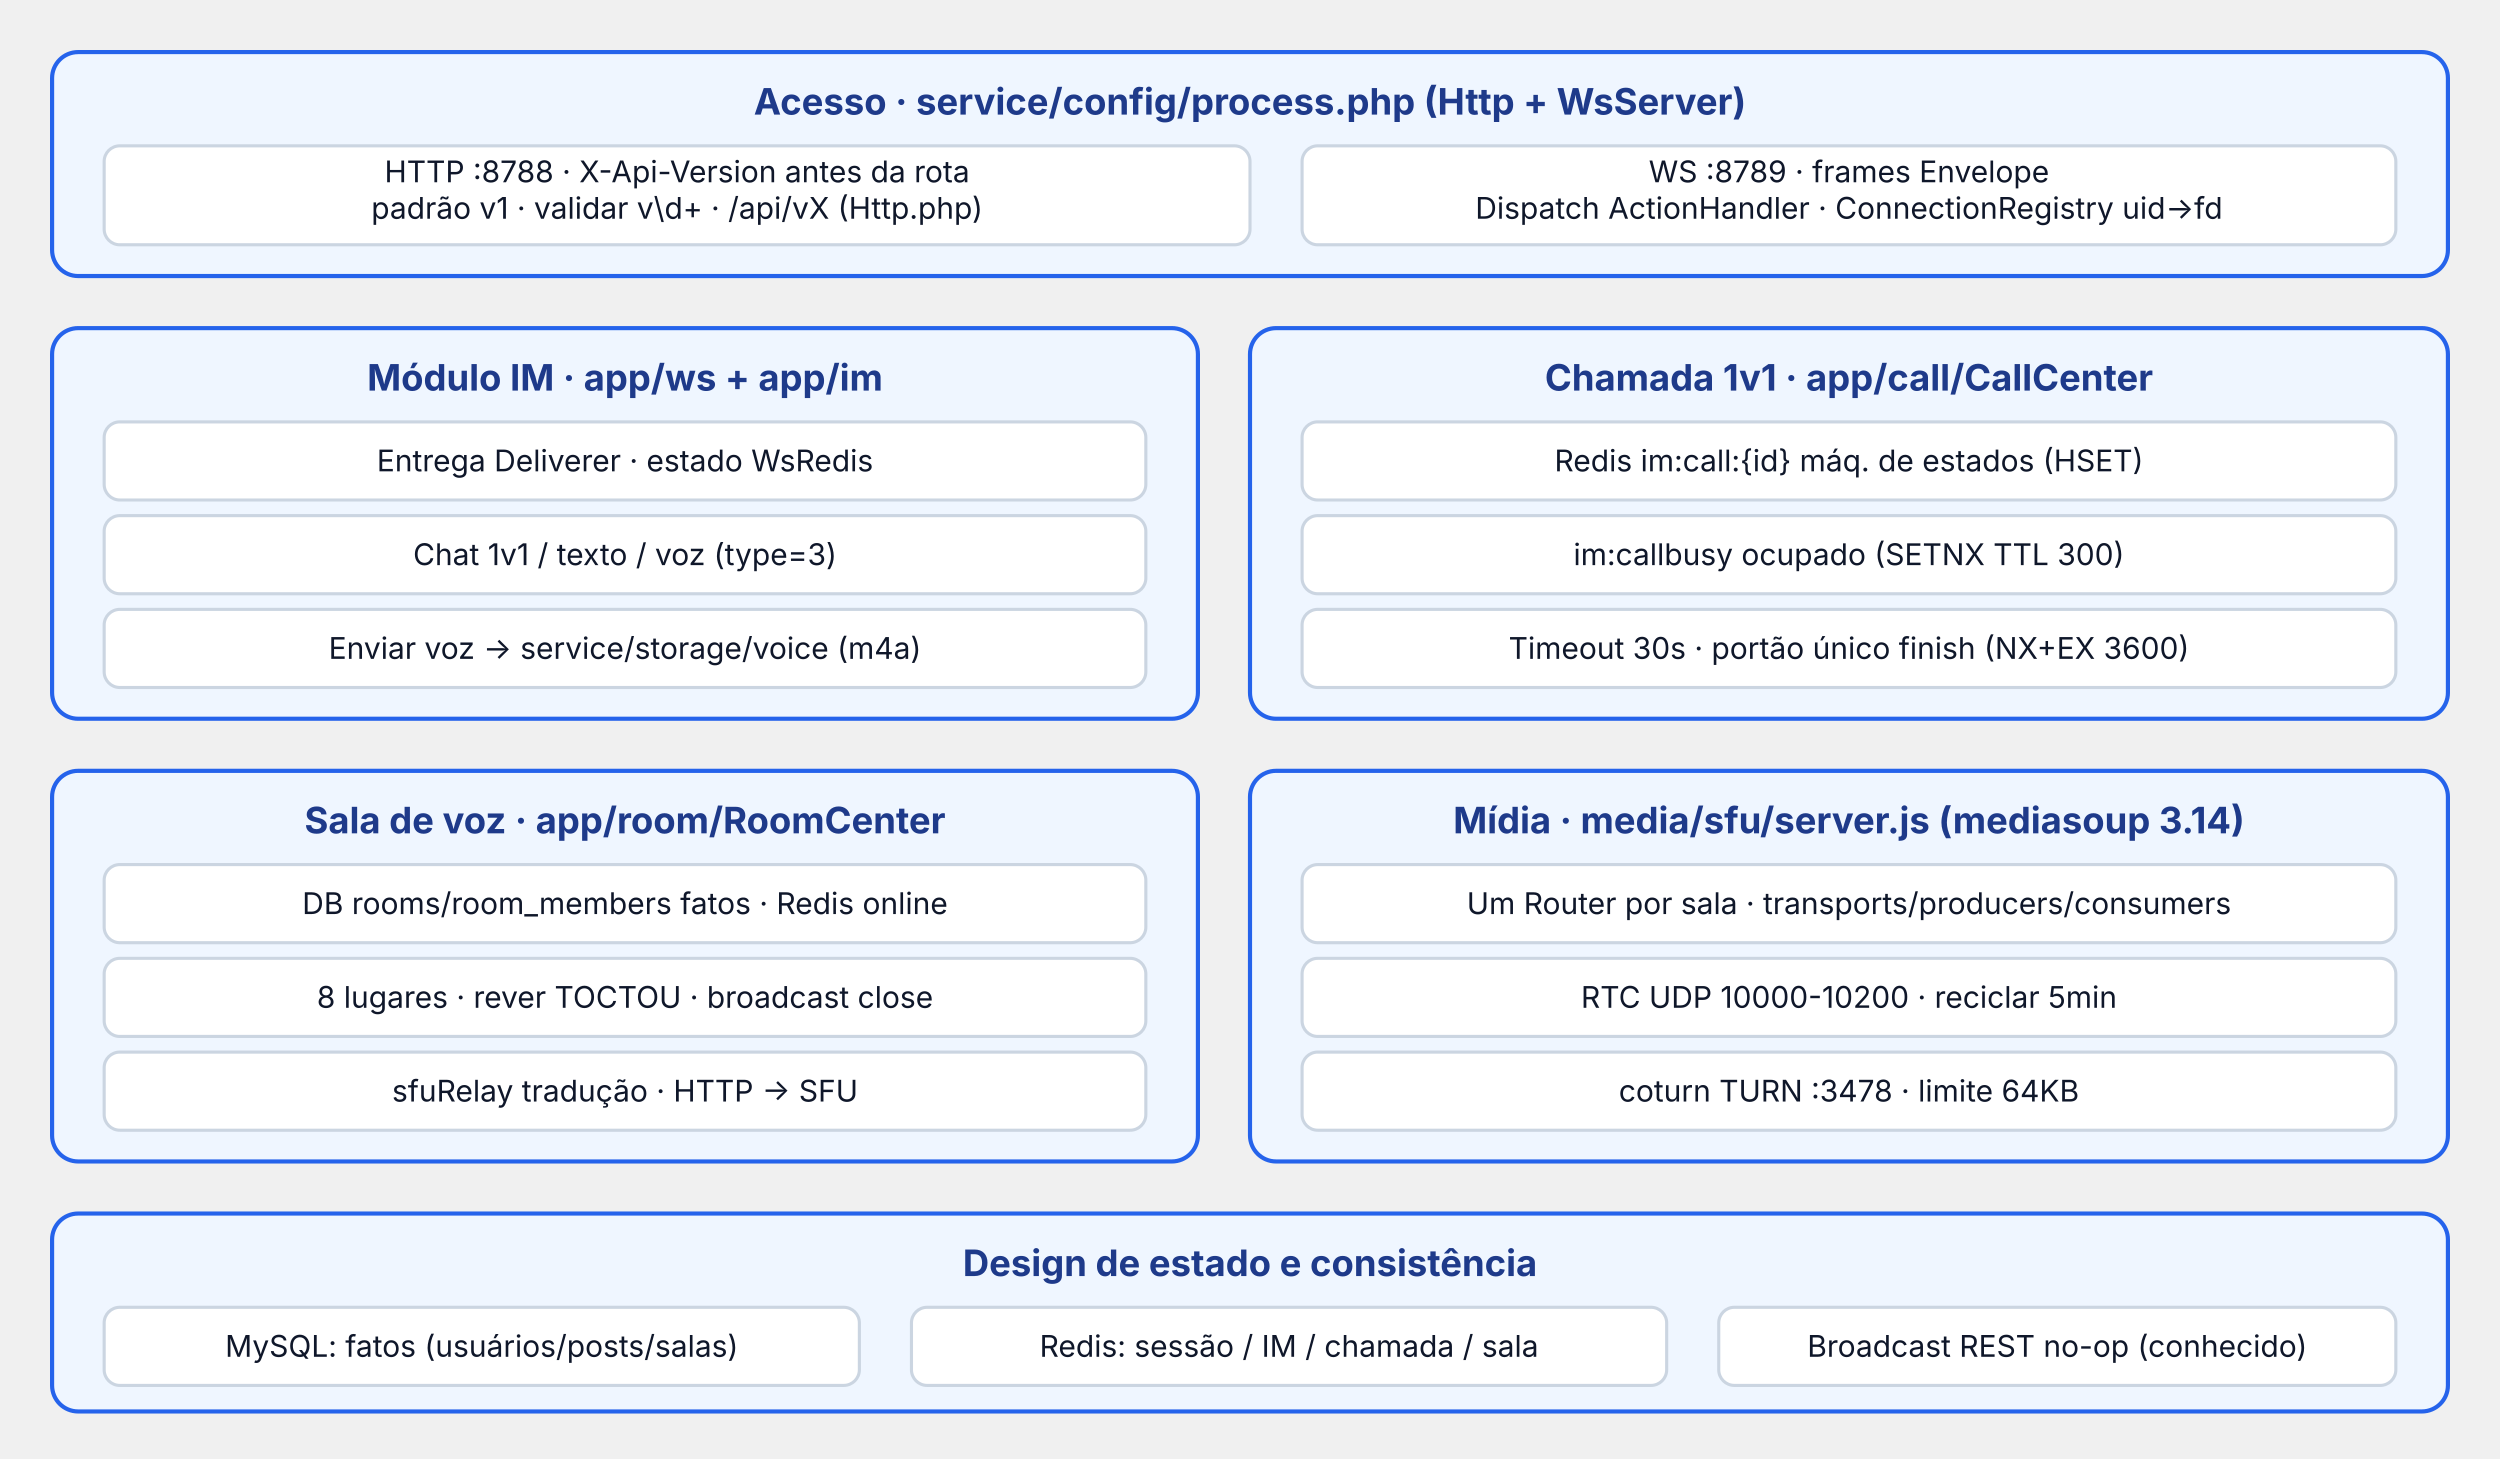
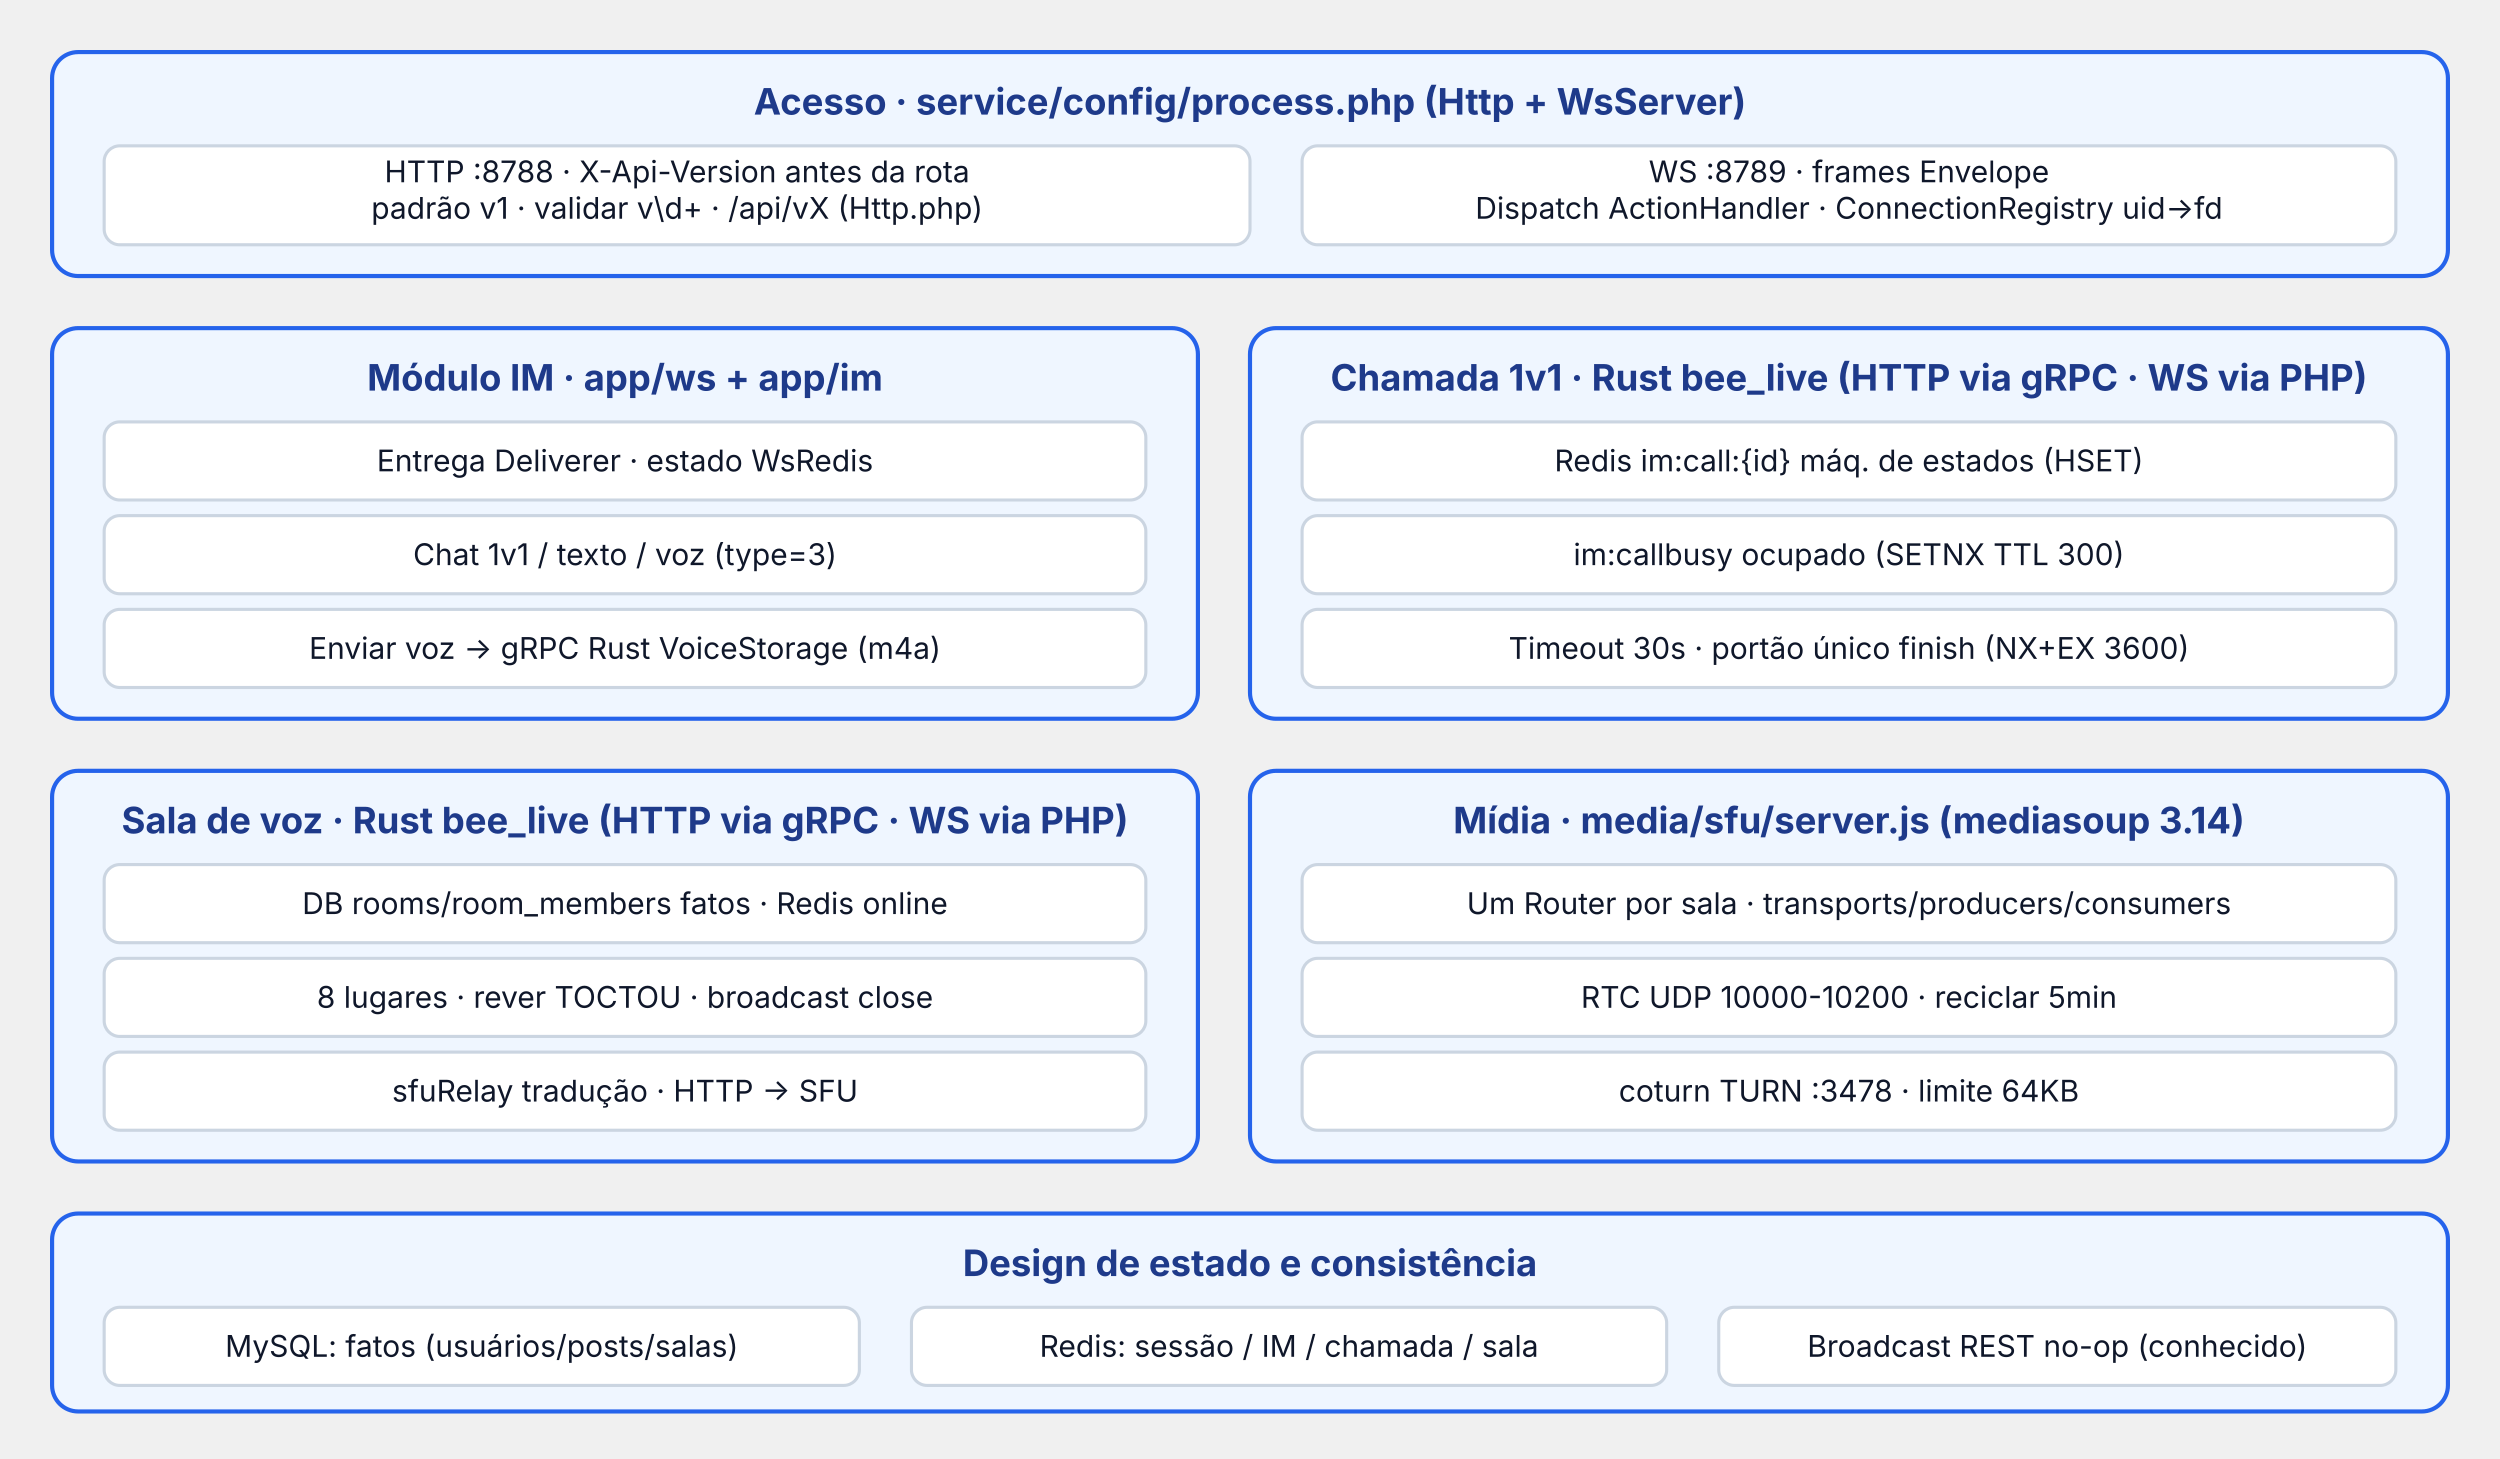
<svg xmlns="http://www.w3.org/2000/svg" viewBox="0 0 960 560" width="100%" font-family="system-ui, -apple-system, 'Segoe UI', 'PingFang SC', 'Microsoft YaHei', sans-serif">
  <style>
    .mod  { fill: #eff6ff; stroke: #2563eb; stroke-width: 1.6; rx: 10 }
    .it   { fill: #ffffff; stroke: #cbd5e1; stroke-width: 1.2; rx: 6 }
    .tm   { font-size: 14px; font-weight: 700; fill: #1e3a8a; text-anchor: middle }
    .t    { font-size: 11.5px; fill: #0f172a; text-anchor: middle }
  </style>
  <rect class="mod" x="20" y="20" width="920" height="86" />
  <text class="tm" x="480" y="44">Acesso · service/config/process.php (Http + WsServer)</text>
  <rect class="it" x="40" y="56" width="440" height="38" />
  <text class="t" x="260" y="70">HTTP :8788 · X-Api-Version antes da rota</text>
  <text class="t" x="260" y="84" font-size="10" fill="#64748b">padrão v1 · validar v\d+ · /api/vX (Http.php)</text>
  <rect class="it" x="500" y="56" width="420" height="38" />
  <text class="t" x="710" y="70">WS :8789 · frames Envelope</text>
  <text class="t" x="710" y="84" font-size="10" fill="#64748b">Dispatch ActionHandler · ConnectionRegistry uid→fd</text>
  <rect class="mod" x="20" y="126" width="440" height="150" />
  <text class="tm" x="240" y="150">Módulo IM · app/ws + app/im</text>
  <rect class="it" x="40" y="162" width="400" height="30" />
  <text class="t" x="240" y="181">Entrega Deliverer · estado WsRedis</text>
  <rect class="it" x="40" y="198" width="400" height="30" />
  <text class="t" x="240" y="217">Chat 1v1 / texto / voz (type=3)</text>
  <rect class="it" x="40" y="234" width="400" height="30" />
-   <text class="t" x="240" y="253">Enviar voz → service/storage/voice (m4a)</text>
+   <text class="t" x="240" y="253">Enviar voz → gRPC Rust VoiceStorage (m4a)</text>
  <rect class="mod" x="480" y="126" width="460" height="150" />
-   <text class="tm" x="710" y="150">Chamada 1v1 · app/call/CallCenter</text>
+   <text class="tm" x="710" y="150">Chamada 1v1 · Rust bee_live (HTTP via gRPC · WS via PHP)</text>
  <rect class="it" x="500" y="162" width="420" height="30" />
  <text class="t" x="710" y="181">Redis im:call:{id} máq. de estados (HSET)</text>
  <rect class="it" x="500" y="198" width="420" height="30" />
  <text class="t" x="710" y="217">im:callbusy ocupado (SETNX TTL 300)</text>
  <rect class="it" x="500" y="234" width="420" height="30" />
  <text class="t" x="710" y="253">Timeout 30s · portão único finish (NX+EX 3600)</text>
  <rect class="mod" x="20" y="296" width="440" height="150" />
-   <text class="tm" x="240" y="320">Sala de voz · app/room/RoomCenter</text>
+   <text class="tm" x="240" y="320">Sala de voz · Rust bee_live (HTTP via gRPC · WS via PHP)</text>
  <rect class="it" x="40" y="332" width="400" height="30" />
  <text class="t" x="240" y="351">DB rooms/room_members fatos · Redis online</text>
  <rect class="it" x="40" y="368" width="400" height="30" />
  <text class="t" x="240" y="387">8 lugares · rever TOCTOU · broadcast close</text>
  <rect class="it" x="40" y="404" width="400" height="30" />
  <text class="t" x="240" y="423">sfuRelay tradução · HTTP → SFU</text>
  <rect class="mod" x="480" y="296" width="460" height="150" />
  <text class="tm" x="710" y="320">Mídia · media/sfu/server.js (mediasoup 3.14)</text>
  <rect class="it" x="500" y="332" width="420" height="30" />
  <text class="t" x="710" y="351">Um Router por sala · transports/producers/consumers</text>
  <rect class="it" x="500" y="368" width="420" height="30" />
  <text class="t" x="710" y="387">RTC UDP 10000-10200 · reciclar 5min</text>
  <rect class="it" x="500" y="404" width="420" height="30" />
  <text class="t" x="710" y="423">coturn TURN :3478 · limite 64KB</text>
  <rect class="mod" x="20" y="466" width="920" height="76" />
  <text class="tm" x="480" y="490">Design de estado e consistência</text>
  <rect class="it" x="40" y="502" width="290" height="30" />
  <text class="t" x="185" y="521">MySQL: fatos (usuários/posts/salas)</text>
  <rect class="it" x="350" y="502" width="290" height="30" />
  <text class="t" x="495" y="521">Redis: sessão / IM / chamada / sala</text>
  <rect class="it" x="660" y="502" width="260" height="30" />
  <text class="t" x="790" y="521">Broadcast REST no-op (conhecido)</text>
</svg>
